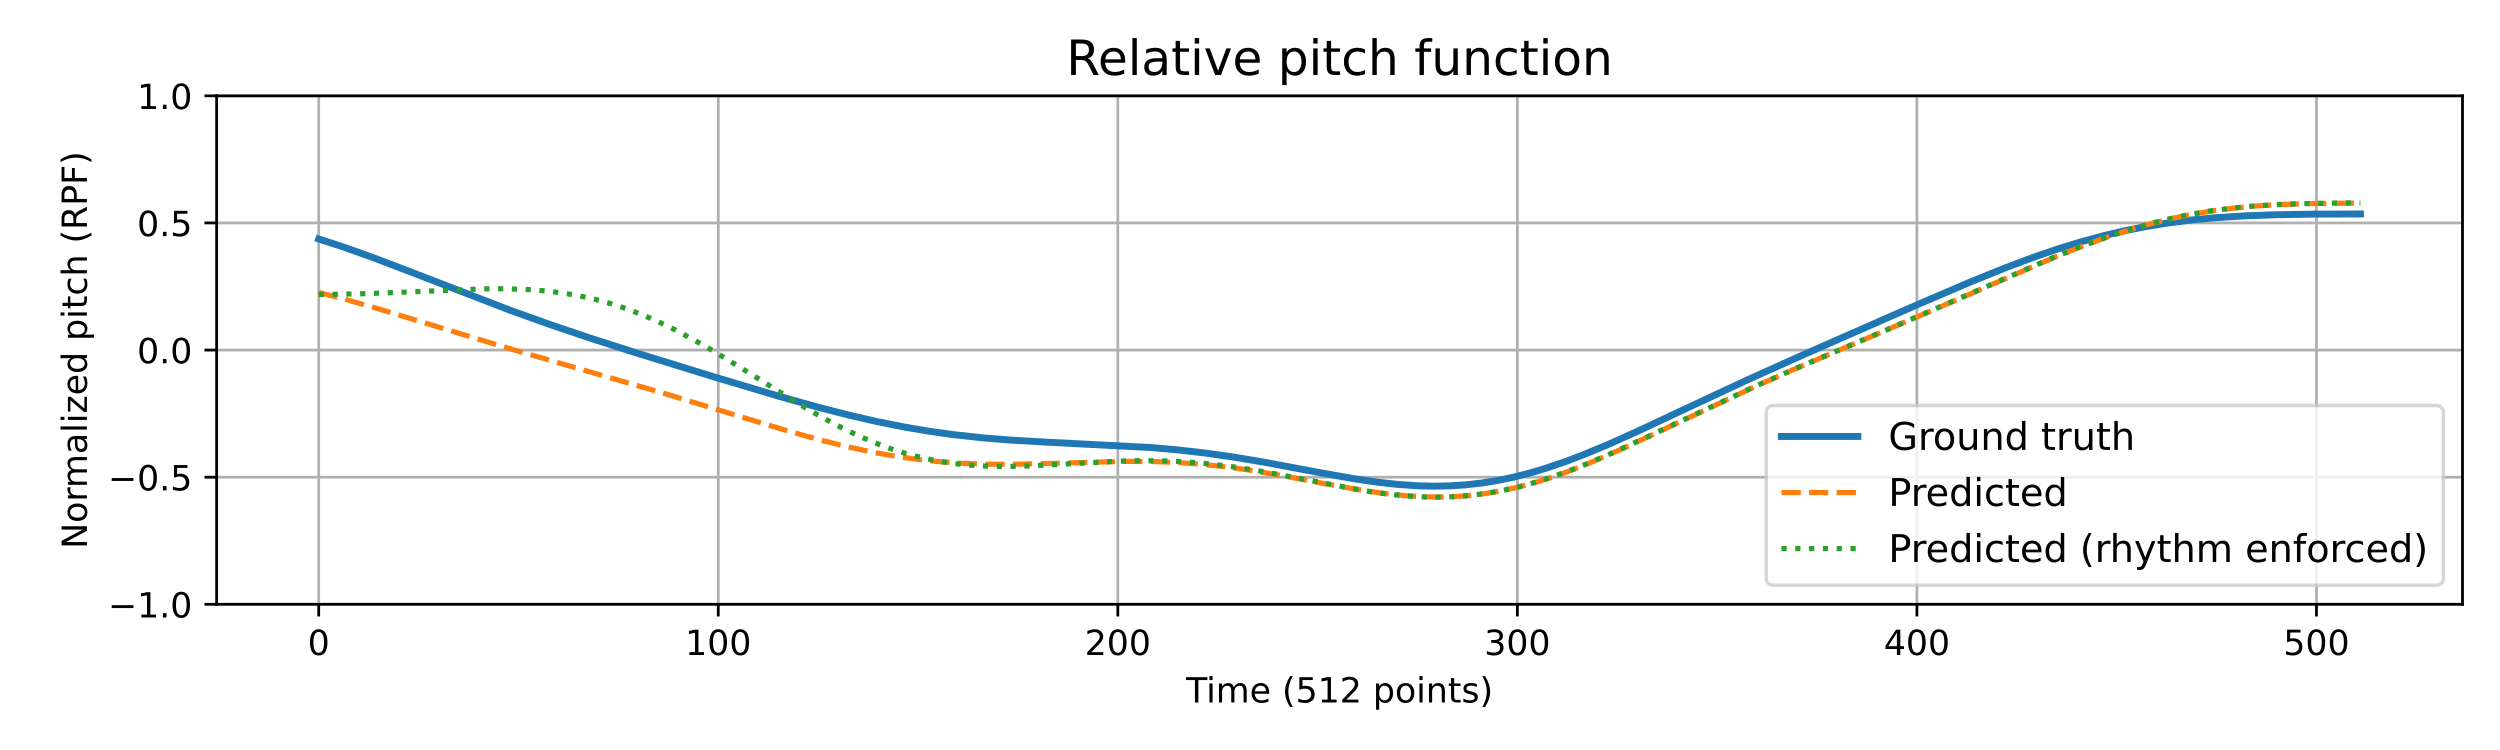
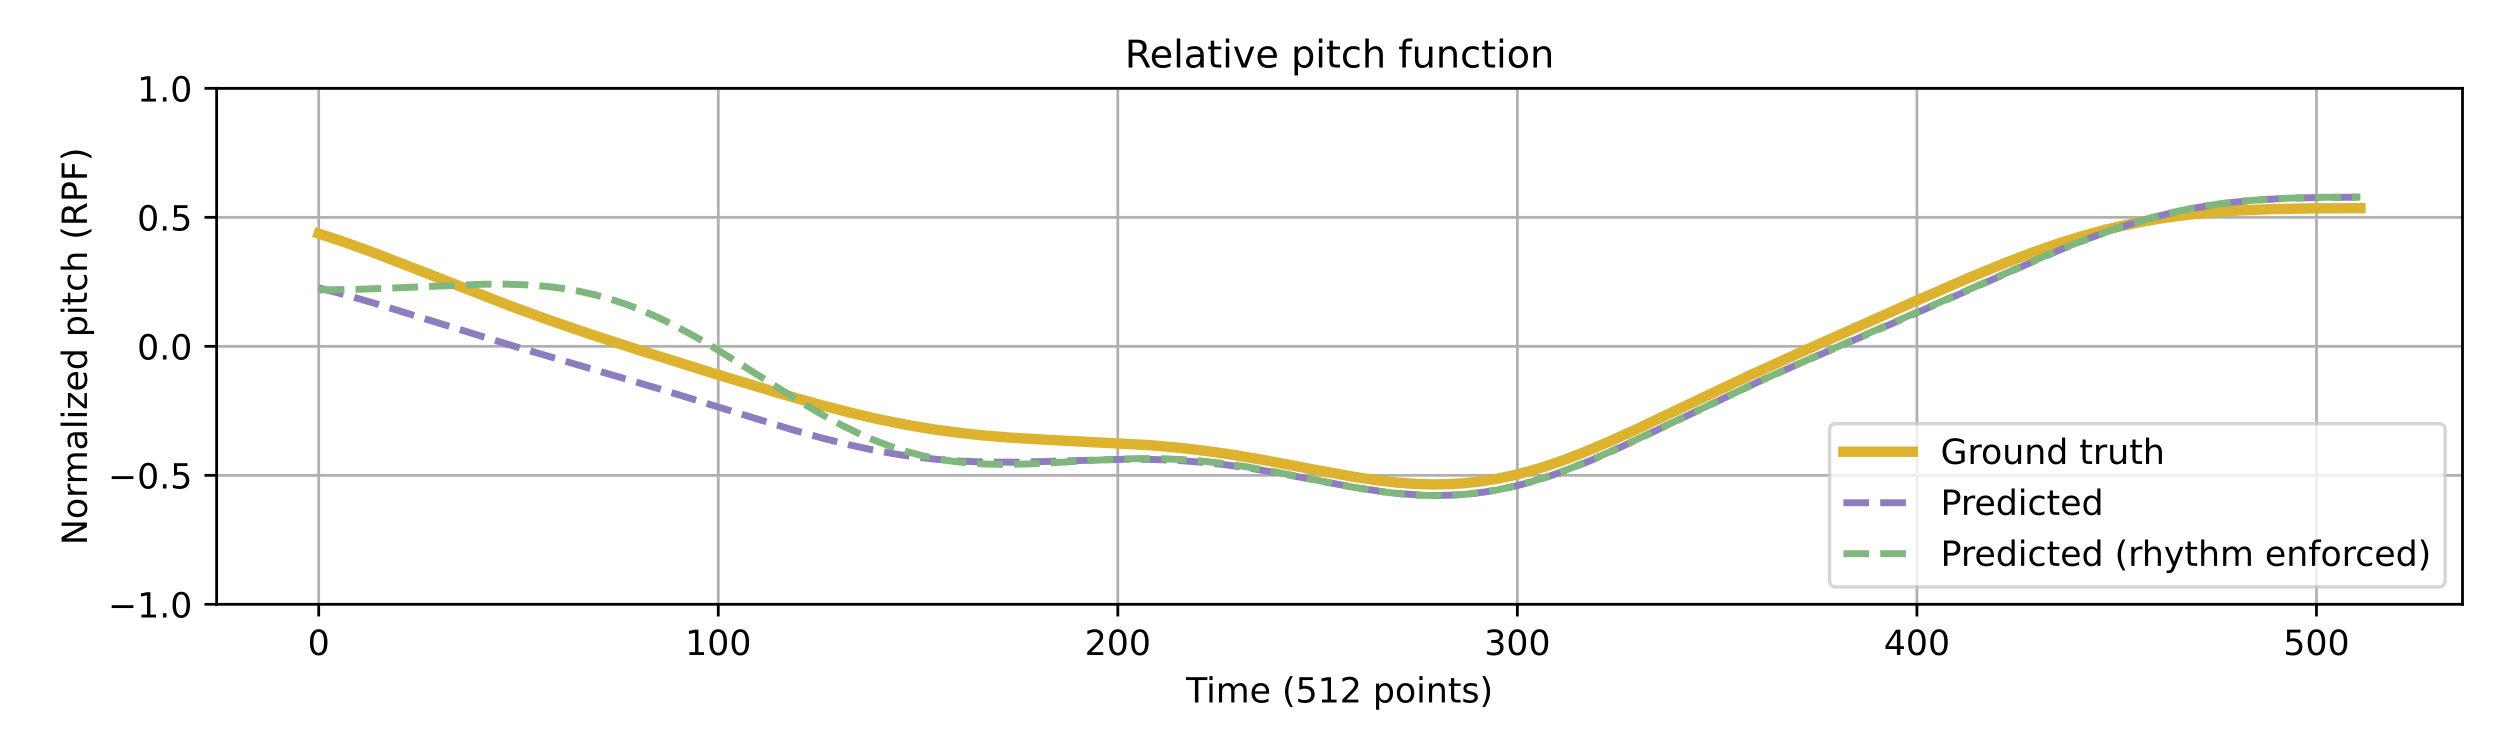
<svg xmlns="http://www.w3.org/2000/svg" xmlns:xlink="http://www.w3.org/1999/xlink" width="720pt" height="216pt" viewBox="0 0 720 216" version="1.1">
  <defs>
    <style type="text/css">*{stroke-linejoin: round; stroke-linecap: butt}</style>
  </defs>
  <g id="figure_1">
    <g id="patch_1">
      <path d="M 0 216  L 720 216  L 720 0  L 0 0  z " style="fill: #ffffff" />
    </g>
    <g id="axes_1">
      <g id="patch_2">
-         <path d="M 62.39 174.04  L 709.2 174.04  L 709.2 27.6  L 62.39 27.6  z " style="fill: #ffffff" />
+         <path d="M 62.39 174.04  L 709.2 174.04  L 709.2 25.44  L 62.39 25.44  z " style="fill: #ffffff" />
      </g>
      <g id="matplotlib.axis_1">
        <g id="xtick_1">
          <g id="line2d_1">
-             <path d="M 91.79 174.04  L 91.79 27.6  " clip-path="url(#p4e7b250693)" style="fill: none; stroke: #b0b0b0; stroke-width: 0.8; stroke-linecap: square" />
+             <path d="M 91.79 174.04  L 91.79 25.44  " clip-path="url(#p03dfb7daa0)" style="fill: none; stroke: #b0b0b0; stroke-width: 0.8; stroke-linecap: square" />
          </g>
          <g id="line2d_2">
            <defs>
-               <path id="mfc44c50e2a" d="M 0 0  L 0 3.5  " style="stroke: #000000; stroke-width: 0.8" />
-             </defs>
-             <g>
-               <use xlink:href="#mfc44c50e2a" x="91.79" y="174.04" style="stroke: #000000; stroke-width: 0.8" />
+               <path id="ma2139fe3c2" d="M 0 0  L 0 3.5  " style="stroke: #000000; stroke-width: 0.8" />
+             </defs>
+             <g>
+               <use xlink:href="#ma2139fe3c2" x="91.79" y="174.04" style="stroke: #000000; stroke-width: 0.8" />
            </g>
          </g>
          <g id="text_1">
            <g transform="translate(88.60921 188.6384) scale(0.1 -0.1)">
              <defs>
                <path id="DejaVuSans-30" d="M 2034 4250  Q 1547 4250 1301 3770  Q 1056 3291 1056 2328  Q 1056 1369 1301 889  Q 1547 409 2034 409  Q 2525 409 2770 889  Q 3016 1369 3016 2328  Q 3016 3291 2770 3770  Q 2525 4250 2034 4250  z M 2034 4750  Q 2819 4750 3233 4129  Q 3647 3509 3647 2328  Q 3647 1150 3233 529  Q 2819 -91 2034 -91  Q 1250 -91 836 529  Q 422 1150 422 2328  Q 422 3509 836 4129  Q 1250 4750 2034 4750  z " transform="scale(0.015625)" />
              </defs>
              <use xlink:href="#DejaVuSans-30" />
            </g>
          </g>
        </g>
        <g id="xtick_2">
          <g id="line2d_3">
-             <path d="M 206.861 174.04  L 206.861 27.6  " clip-path="url(#p4e7b250693)" style="fill: none; stroke: #b0b0b0; stroke-width: 0.8; stroke-linecap: square" />
+             <path d="M 206.861 174.04  L 206.861 25.44  " clip-path="url(#p03dfb7daa0)" style="fill: none; stroke: #b0b0b0; stroke-width: 0.8; stroke-linecap: square" />
          </g>
          <g id="line2d_4">
            <g>
-               <use xlink:href="#mfc44c50e2a" x="206.861" y="174.04" style="stroke: #000000; stroke-width: 0.8" />
+               <use xlink:href="#ma2139fe3c2" x="206.861" y="174.04" style="stroke: #000000; stroke-width: 0.8" />
            </g>
          </g>
          <g id="text_2">
            <g transform="translate(197.317 188.6384) scale(0.1 -0.1)">
              <defs>
                <path id="DejaVuSans-31" d="M 794 531  L 1825 531  L 1825 4091  L 703 3866  L 703 4441  L 1819 4666  L 2450 4666  L 2450 531  L 3481 531  L 3481 0  L 794 0  L 794 531  z " transform="scale(0.015625)" />
              </defs>
              <use xlink:href="#DejaVuSans-31" />
              <use xlink:href="#DejaVuSans-30" transform="translate(63.62305 0)" />
              <use xlink:href="#DejaVuSans-30" transform="translate(127.2461 0)" />
            </g>
          </g>
        </g>
        <g id="xtick_3">
          <g id="line2d_5">
-             <path d="M 321.931 174.04  L 321.931 27.6  " clip-path="url(#p4e7b250693)" style="fill: none; stroke: #b0b0b0; stroke-width: 0.8; stroke-linecap: square" />
+             <path d="M 321.931 174.04  L 321.931 25.44  " clip-path="url(#p03dfb7daa0)" style="fill: none; stroke: #b0b0b0; stroke-width: 0.8; stroke-linecap: square" />
          </g>
          <g id="line2d_6">
            <g>
-               <use xlink:href="#mfc44c50e2a" x="321.931" y="174.04" style="stroke: #000000; stroke-width: 0.8" />
+               <use xlink:href="#ma2139fe3c2" x="321.931" y="174.04" style="stroke: #000000; stroke-width: 0.8" />
            </g>
          </g>
          <g id="text_3">
            <g transform="translate(312.3872 188.6384) scale(0.1 -0.1)">
              <defs>
                <path id="DejaVuSans-32" d="M 1228 531  L 3431 531  L 3431 0  L 469 0  L 469 531  Q 828 903 1448 1529  Q 2069 2156 2228 2338  Q 2531 2678 2651 2914  Q 2772 3150 2772 3378  Q 2772 3750 2511 3984  Q 2250 4219 1831 4219  Q 1534 4219 1204 4116  Q 875 4013 500 3803  L 500 4441  Q 881 4594 1212 4672  Q 1544 4750 1819 4750  Q 2544 4750 2975 4387  Q 3406 4025 3406 3419  Q 3406 3131 3298 2873  Q 3191 2616 2906 2266  Q 2828 2175 2409 1742  Q 1991 1309 1228 531  z " transform="scale(0.015625)" />
              </defs>
              <use xlink:href="#DejaVuSans-32" />
              <use xlink:href="#DejaVuSans-30" transform="translate(63.62305 0)" />
              <use xlink:href="#DejaVuSans-30" transform="translate(127.2461 0)" />
            </g>
          </g>
        </g>
        <g id="xtick_4">
          <g id="line2d_7">
-             <path d="M 437.001 174.04  L 437.001 27.6  " clip-path="url(#p4e7b250693)" style="fill: none; stroke: #b0b0b0; stroke-width: 0.8; stroke-linecap: square" />
+             <path d="M 437.001 174.04  L 437.001 25.44  " clip-path="url(#p03dfb7daa0)" style="fill: none; stroke: #b0b0b0; stroke-width: 0.8; stroke-linecap: square" />
          </g>
          <g id="line2d_8">
            <g>
-               <use xlink:href="#mfc44c50e2a" x="437.001" y="174.04" style="stroke: #000000; stroke-width: 0.8" />
+               <use xlink:href="#ma2139fe3c2" x="437.001" y="174.04" style="stroke: #000000; stroke-width: 0.8" />
            </g>
          </g>
          <g id="text_4">
            <g transform="translate(427.4575 188.6384) scale(0.1 -0.1)">
              <defs>
                <path id="DejaVuSans-33" d="M 2597 2516  Q 3050 2419 3304 2112  Q 3559 1806 3559 1356  Q 3559 666 3084 287  Q 2609 -91 1734 -91  Q 1441 -91 1130 -33  Q 819 25 488 141  L 488 750  Q 750 597 1062 519  Q 1375 441 1716 441  Q 2309 441 2620 675  Q 2931 909 2931 1356  Q 2931 1769 2642 2001  Q 2353 2234 1838 2234  L 1294 2234  L 1294 2753  L 1863 2753  Q 2328 2753 2575 2939  Q 2822 3125 2822 3475  Q 2822 3834 2567 4026  Q 2313 4219 1838 4219  Q 1578 4219 1281 4162  Q 984 4106 628 3988  L 628 4550  Q 988 4650 1302 4700  Q 1616 4750 1894 4750  Q 2613 4750 3031 4423  Q 3450 4097 3450 3541  Q 3450 3153 3228 2886  Q 3006 2619 2597 2516  z " transform="scale(0.015625)" />
              </defs>
              <use xlink:href="#DejaVuSans-33" />
              <use xlink:href="#DejaVuSans-30" transform="translate(63.62305 0)" />
              <use xlink:href="#DejaVuSans-30" transform="translate(127.2461 0)" />
            </g>
          </g>
        </g>
        <g id="xtick_5">
          <g id="line2d_9">
-             <path d="M 552.072 174.04  L 552.072 27.6  " clip-path="url(#p4e7b250693)" style="fill: none; stroke: #b0b0b0; stroke-width: 0.8; stroke-linecap: square" />
+             <path d="M 552.072 174.04  L 552.072 25.44  " clip-path="url(#p03dfb7daa0)" style="fill: none; stroke: #b0b0b0; stroke-width: 0.8; stroke-linecap: square" />
          </g>
          <g id="line2d_10">
            <g>
-               <use xlink:href="#mfc44c50e2a" x="552.072" y="174.04" style="stroke: #000000; stroke-width: 0.8" />
+               <use xlink:href="#ma2139fe3c2" x="552.072" y="174.04" style="stroke: #000000; stroke-width: 0.8" />
            </g>
          </g>
          <g id="text_5">
            <g transform="translate(542.5278 188.6384) scale(0.1 -0.1)">
              <defs>
                <path id="DejaVuSans-34" d="M 2419 4116  L 825 1625  L 2419 1625  L 2419 4116  z M 2253 4666  L 3047 4666  L 3047 1625  L 3713 1625  L 3713 1100  L 3047 1100  L 3047 0  L 2419 0  L 2419 1100  L 313 1100  L 313 1709  L 2253 4666  z " transform="scale(0.015625)" />
              </defs>
              <use xlink:href="#DejaVuSans-34" />
              <use xlink:href="#DejaVuSans-30" transform="translate(63.62305 0)" />
              <use xlink:href="#DejaVuSans-30" transform="translate(127.2461 0)" />
            </g>
          </g>
        </g>
        <g id="xtick_6">
          <g id="line2d_11">
-             <path d="M 667.142 174.04  L 667.142 27.6  " clip-path="url(#p4e7b250693)" style="fill: none; stroke: #b0b0b0; stroke-width: 0.8; stroke-linecap: square" />
+             <path d="M 667.142 174.04  L 667.142 25.44  " clip-path="url(#p03dfb7daa0)" style="fill: none; stroke: #b0b0b0; stroke-width: 0.8; stroke-linecap: square" />
          </g>
          <g id="line2d_12">
            <g>
-               <use xlink:href="#mfc44c50e2a" x="667.142" y="174.04" style="stroke: #000000; stroke-width: 0.8" />
+               <use xlink:href="#ma2139fe3c2" x="667.142" y="174.04" style="stroke: #000000; stroke-width: 0.8" />
            </g>
          </g>
          <g id="text_6">
            <g transform="translate(657.5981 188.6384) scale(0.1 -0.1)">
              <defs>
                <path id="DejaVuSans-35" d="M 691 4666  L 3169 4666  L 3169 4134  L 1269 4134  L 1269 2991  Q 1406 3038 1543 3061  Q 1681 3084 1819 3084  Q 2600 3084 3056 2656  Q 3513 2228 3513 1497  Q 3513 744 3044 326  Q 2575 -91 1722 -91  Q 1428 -91 1123 -41  Q 819 9 494 109  L 494 744  Q 775 591 1075 516  Q 1375 441 1709 441  Q 2250 441 2565 725  Q 2881 1009 2881 1497  Q 2881 1984 2565 2268  Q 2250 2553 1709 2553  Q 1456 2553 1204 2497  Q 953 2441 691 2322  L 691 4666  z " transform="scale(0.015625)" />
              </defs>
              <use xlink:href="#DejaVuSans-35" />
              <use xlink:href="#DejaVuSans-30" transform="translate(63.62305 0)" />
              <use xlink:href="#DejaVuSans-30" transform="translate(127.2461 0)" />
            </g>
          </g>
        </g>
        <g id="text_7">
          <g transform="translate(341.5817 202.3166) scale(0.1 -0.1)">
            <defs>
              <path id="DejaVuSans-54" d="M -19 4666  L 3928 4666  L 3928 4134  L 2272 4134  L 2272 0  L 1638 0  L 1638 4134  L -19 4134  L -19 4666  z " transform="scale(0.015625)" />
              <path id="DejaVuSans-69" d="M 603 3500  L 1178 3500  L 1178 0  L 603 0  L 603 3500  z M 603 4863  L 1178 4863  L 1178 4134  L 603 4134  L 603 4863  z " transform="scale(0.015625)" />
              <path id="DejaVuSans-6d" d="M 3328 2828  Q 3544 3216 3844 3400  Q 4144 3584 4550 3584  Q 5097 3584 5394 3201  Q 5691 2819 5691 2113  L 5691 0  L 5113 0  L 5113 2094  Q 5113 2597 4934 2840  Q 4756 3084 4391 3084  Q 3944 3084 3684 2787  Q 3425 2491 3425 1978  L 3425 0  L 2847 0  L 2847 2094  Q 2847 2600 2669 2842  Q 2491 3084 2119 3084  Q 1678 3084 1418 2786  Q 1159 2488 1159 1978  L 1159 0  L 581 0  L 581 3500  L 1159 3500  L 1159 2956  Q 1356 3278 1631 3431  Q 1906 3584 2284 3584  Q 2666 3584 2933 3390  Q 3200 3197 3328 2828  z " transform="scale(0.015625)" />
              <path id="DejaVuSans-65" d="M 3597 1894  L 3597 1613  L 953 1613  Q 991 1019 1311 708  Q 1631 397 2203 397  Q 2534 397 2845 478  Q 3156 559 3463 722  L 3463 178  Q 3153 47 2828 -22  Q 2503 -91 2169 -91  Q 1331 -91 842 396  Q 353 884 353 1716  Q 353 2575 817 3079  Q 1281 3584 2069 3584  Q 2775 3584 3186 3129  Q 3597 2675 3597 1894  z M 3022 2063  Q 3016 2534 2758 2815  Q 2500 3097 2075 3097  Q 1594 3097 1305 2825  Q 1016 2553 972 2059  L 3022 2063  z " transform="scale(0.015625)" />
              <path id="DejaVuSans-20" transform="scale(0.015625)" />
              <path id="DejaVuSans-28" d="M 1984 4856  Q 1566 4138 1362 3434  Q 1159 2731 1159 2009  Q 1159 1288 1364 580  Q 1569 -128 1984 -844  L 1484 -844  Q 1016 -109 783 600  Q 550 1309 550 2009  Q 550 2706 781 3412  Q 1013 4119 1484 4856  L 1984 4856  z " transform="scale(0.015625)" />
              <path id="DejaVuSans-70" d="M 1159 525  L 1159 -1331  L 581 -1331  L 581 3500  L 1159 3500  L 1159 2969  Q 1341 3281 1617 3432  Q 1894 3584 2278 3584  Q 2916 3584 3314 3078  Q 3713 2572 3713 1747  Q 3713 922 3314 415  Q 2916 -91 2278 -91  Q 1894 -91 1617 61  Q 1341 213 1159 525  z M 3116 1747  Q 3116 2381 2855 2742  Q 2594 3103 2138 3103  Q 1681 3103 1420 2742  Q 1159 2381 1159 1747  Q 1159 1113 1420 752  Q 1681 391 2138 391  Q 2594 391 2855 752  Q 3116 1113 3116 1747  z " transform="scale(0.015625)" />
              <path id="DejaVuSans-6f" d="M 1959 3097  Q 1497 3097 1228 2736  Q 959 2375 959 1747  Q 959 1119 1226 758  Q 1494 397 1959 397  Q 2419 397 2687 759  Q 2956 1122 2956 1747  Q 2956 2369 2687 2733  Q 2419 3097 1959 3097  z M 1959 3584  Q 2709 3584 3137 3096  Q 3566 2609 3566 1747  Q 3566 888 3137 398  Q 2709 -91 1959 -91  Q 1206 -91 779 398  Q 353 888 353 1747  Q 353 2609 779 3096  Q 1206 3584 1959 3584  z " transform="scale(0.015625)" />
              <path id="DejaVuSans-6e" d="M 3513 2113  L 3513 0  L 2938 0  L 2938 2094  Q 2938 2591 2744 2837  Q 2550 3084 2163 3084  Q 1697 3084 1428 2787  Q 1159 2491 1159 1978  L 1159 0  L 581 0  L 581 3500  L 1159 3500  L 1159 2956  Q 1366 3272 1645 3428  Q 1925 3584 2291 3584  Q 2894 3584 3203 3211  Q 3513 2838 3513 2113  z " transform="scale(0.015625)" />
              <path id="DejaVuSans-74" d="M 1172 4494  L 1172 3500  L 2356 3500  L 2356 3053  L 1172 3053  L 1172 1153  Q 1172 725 1289 603  Q 1406 481 1766 481  L 2356 481  L 2356 0  L 1766 0  Q 1100 0 847 248  Q 594 497 594 1153  L 594 3053  L 172 3053  L 172 3500  L 594 3500  L 594 4494  L 1172 4494  z " transform="scale(0.015625)" />
              <path id="DejaVuSans-73" d="M 2834 3397  L 2834 2853  Q 2591 2978 2328 3040  Q 2066 3103 1784 3103  Q 1356 3103 1142 2972  Q 928 2841 928 2578  Q 928 2378 1081 2264  Q 1234 2150 1697 2047  L 1894 2003  Q 2506 1872 2764 1633  Q 3022 1394 3022 966  Q 3022 478 2636 193  Q 2250 -91 1575 -91  Q 1294 -91 989 -36  Q 684 19 347 128  L 347 722  Q 666 556 975 473  Q 1284 391 1588 391  Q 1994 391 2212 530  Q 2431 669 2431 922  Q 2431 1156 2273 1281  Q 2116 1406 1581 1522  L 1381 1569  Q 847 1681 609 1914  Q 372 2147 372 2553  Q 372 3047 722 3315  Q 1072 3584 1716 3584  Q 2034 3584 2315 3537  Q 2597 3491 2834 3397  z " transform="scale(0.015625)" />
              <path id="DejaVuSans-29" d="M 513 4856  L 1013 4856  Q 1481 4119 1714 3412  Q 1947 2706 1947 2009  Q 1947 1309 1714 600  Q 1481 -109 1013 -844  L 513 -844  Q 928 -128 1133 580  Q 1338 1288 1338 2009  Q 1338 2731 1133 3434  Q 928 4138 513 4856  z " transform="scale(0.015625)" />
            </defs>
            <use xlink:href="#DejaVuSans-54" />
            <use xlink:href="#DejaVuSans-69" transform="translate(57.95898 0)" />
            <use xlink:href="#DejaVuSans-6d" transform="translate(85.74219 0)" />
            <use xlink:href="#DejaVuSans-65" transform="translate(183.1543 0)" />
            <use xlink:href="#DejaVuSans-20" transform="translate(244.6777 0)" />
            <use xlink:href="#DejaVuSans-28" transform="translate(276.4648 0)" />
            <use xlink:href="#DejaVuSans-35" transform="translate(315.4785 0)" />
            <use xlink:href="#DejaVuSans-31" transform="translate(379.1016 0)" />
            <use xlink:href="#DejaVuSans-32" transform="translate(442.7246 0)" />
            <use xlink:href="#DejaVuSans-20" transform="translate(506.3477 0)" />
            <use xlink:href="#DejaVuSans-70" transform="translate(538.1348 0)" />
            <use xlink:href="#DejaVuSans-6f" transform="translate(601.6113 0)" />
            <use xlink:href="#DejaVuSans-69" transform="translate(662.793 0)" />
            <use xlink:href="#DejaVuSans-6e" transform="translate(690.5762 0)" />
            <use xlink:href="#DejaVuSans-74" transform="translate(753.9551 0)" />
            <use xlink:href="#DejaVuSans-73" transform="translate(793.1641 0)" />
            <use xlink:href="#DejaVuSans-29" transform="translate(845.2637 0)" />
          </g>
        </g>
      </g>
      <g id="matplotlib.axis_2">
        <g id="ytick_1">
          <g id="line2d_13">
-             <path d="M 62.39 174.04  L 709.2 174.04  " clip-path="url(#p4e7b250693)" style="fill: none; stroke: #b0b0b0; stroke-width: 0.8; stroke-linecap: square" />
+             <path d="M 62.39 174.04  L 709.2 174.04  " clip-path="url(#p03dfb7daa0)" style="fill: none; stroke: #b0b0b0; stroke-width: 0.8; stroke-linecap: square" />
          </g>
          <g id="line2d_14">
            <defs>
-               <path id="m7674dd823a" d="M 0 0  L -3.5 0  " style="stroke: #000000; stroke-width: 0.8" />
-             </defs>
-             <g>
-               <use xlink:href="#m7674dd823a" x="62.39" y="174.04" style="stroke: #000000; stroke-width: 0.8" />
+               <path id="m533c480823" d="M 0 0  L -3.5 0  " style="stroke: #000000; stroke-width: 0.8" />
+             </defs>
+             <g>
+               <use xlink:href="#m533c480823" x="62.39" y="174.04" style="stroke: #000000; stroke-width: 0.8" />
            </g>
          </g>
          <g id="text_8">
            <g transform="translate(31.10719 177.8392) scale(0.1 -0.1)">
              <defs>
                <path id="DejaVuSans-2212" d="M 678 2272  L 4684 2272  L 4684 1741  L 678 1741  L 678 2272  z " transform="scale(0.015625)" />
                <path id="DejaVuSans-2e" d="M 684 794  L 1344 794  L 1344 0  L 684 0  L 684 794  z " transform="scale(0.015625)" />
              </defs>
              <use xlink:href="#DejaVuSans-2212" />
              <use xlink:href="#DejaVuSans-31" transform="translate(83.78906 0)" />
              <use xlink:href="#DejaVuSans-2e" transform="translate(147.4121 0)" />
              <use xlink:href="#DejaVuSans-30" transform="translate(179.1992 0)" />
            </g>
          </g>
        </g>
        <g id="ytick_2">
          <g id="line2d_15">
-             <path d="M 62.39 137.43  L 709.2 137.43  " clip-path="url(#p4e7b250693)" style="fill: none; stroke: #b0b0b0; stroke-width: 0.8; stroke-linecap: square" />
+             <path d="M 62.39 136.89  L 709.2 136.89  " clip-path="url(#p03dfb7daa0)" style="fill: none; stroke: #b0b0b0; stroke-width: 0.8; stroke-linecap: square" />
          </g>
          <g id="line2d_16">
            <g>
-               <use xlink:href="#m7674dd823a" x="62.39" y="137.43" style="stroke: #000000; stroke-width: 0.8" />
+               <use xlink:href="#m533c480823" x="62.39" y="136.89" style="stroke: #000000; stroke-width: 0.8" />
            </g>
          </g>
          <g id="text_9">
-             <g transform="translate(31.10719 141.2292) scale(0.1 -0.1)">
+             <g transform="translate(31.10719 140.6892) scale(0.1 -0.1)">
              <use xlink:href="#DejaVuSans-2212" />
              <use xlink:href="#DejaVuSans-30" transform="translate(83.78906 0)" />
              <use xlink:href="#DejaVuSans-2e" transform="translate(147.4121 0)" />
              <use xlink:href="#DejaVuSans-35" transform="translate(179.1992 0)" />
            </g>
          </g>
        </g>
        <g id="ytick_3">
          <g id="line2d_17">
-             <path d="M 62.39 100.82  L 709.2 100.82  " clip-path="url(#p4e7b250693)" style="fill: none; stroke: #b0b0b0; stroke-width: 0.8; stroke-linecap: square" />
+             <path d="M 62.39 99.74  L 709.2 99.74  " clip-path="url(#p03dfb7daa0)" style="fill: none; stroke: #b0b0b0; stroke-width: 0.8; stroke-linecap: square" />
          </g>
          <g id="line2d_18">
            <g>
-               <use xlink:href="#m7674dd823a" x="62.39" y="100.82" style="stroke: #000000; stroke-width: 0.8" />
+               <use xlink:href="#m533c480823" x="62.39" y="99.74" style="stroke: #000000; stroke-width: 0.8" />
            </g>
          </g>
          <g id="text_10">
-             <g transform="translate(39.48687 104.6192) scale(0.1 -0.1)">
+             <g transform="translate(39.48687 103.5392) scale(0.1 -0.1)">
              <use xlink:href="#DejaVuSans-30" />
              <use xlink:href="#DejaVuSans-2e" transform="translate(63.62305 0)" />
              <use xlink:href="#DejaVuSans-30" transform="translate(95.41016 0)" />
            </g>
          </g>
        </g>
        <g id="ytick_4">
          <g id="line2d_19">
-             <path d="M 62.39 64.21  L 709.2 64.21  " clip-path="url(#p4e7b250693)" style="fill: none; stroke: #b0b0b0; stroke-width: 0.8; stroke-linecap: square" />
+             <path d="M 62.39 62.59  L 709.2 62.59  " clip-path="url(#p03dfb7daa0)" style="fill: none; stroke: #b0b0b0; stroke-width: 0.8; stroke-linecap: square" />
          </g>
          <g id="line2d_20">
            <g>
-               <use xlink:href="#m7674dd823a" x="62.39" y="64.21" style="stroke: #000000; stroke-width: 0.8" />
+               <use xlink:href="#m533c480823" x="62.39" y="62.59" style="stroke: #000000; stroke-width: 0.8" />
            </g>
          </g>
          <g id="text_11">
-             <g transform="translate(39.48687 68.00922) scale(0.1 -0.1)">
+             <g transform="translate(39.48687 66.38922) scale(0.1 -0.1)">
              <use xlink:href="#DejaVuSans-30" />
              <use xlink:href="#DejaVuSans-2e" transform="translate(63.62305 0)" />
              <use xlink:href="#DejaVuSans-35" transform="translate(95.41016 0)" />
            </g>
          </g>
        </g>
        <g id="ytick_5">
          <g id="line2d_21">
-             <path d="M 62.39 27.6  L 709.2 27.6  " clip-path="url(#p4e7b250693)" style="fill: none; stroke: #b0b0b0; stroke-width: 0.8; stroke-linecap: square" />
+             <path d="M 62.39 25.44  L 709.2 25.44  " clip-path="url(#p03dfb7daa0)" style="fill: none; stroke: #b0b0b0; stroke-width: 0.8; stroke-linecap: square" />
          </g>
          <g id="line2d_22">
            <g>
-               <use xlink:href="#m7674dd823a" x="62.39" y="27.6" style="stroke: #000000; stroke-width: 0.8" />
+               <use xlink:href="#m533c480823" x="62.39" y="25.44" style="stroke: #000000; stroke-width: 0.8" />
            </g>
          </g>
          <g id="text_12">
-             <g transform="translate(39.48687 31.39922) scale(0.1 -0.1)">
+             <g transform="translate(39.48687 29.23922) scale(0.1 -0.1)">
              <use xlink:href="#DejaVuSans-31" />
              <use xlink:href="#DejaVuSans-2e" transform="translate(63.62305 0)" />
              <use xlink:href="#DejaVuSans-30" transform="translate(95.41016 0)" />
            </g>
          </g>
        </g>
        <g id="text_13">
-           <g transform="translate(25.0275 158.0614) rotate(-90) scale(0.1 -0.1)">
+           <g transform="translate(25.0275 156.9814) rotate(-90) scale(0.1 -0.1)">
            <defs>
              <path id="DejaVuSans-4e" d="M 628 4666  L 1478 4666  L 3547 763  L 3547 4666  L 4159 4666  L 4159 0  L 3309 0  L 1241 3903  L 1241 0  L 628 0  L 628 4666  z " transform="scale(0.015625)" />
              <path id="DejaVuSans-72" d="M 2631 2963  Q 2534 3019 2420 3045  Q 2306 3072 2169 3072  Q 1681 3072 1420 2755  Q 1159 2438 1159 1844  L 1159 0  L 581 0  L 581 3500  L 1159 3500  L 1159 2956  Q 1341 3275 1631 3429  Q 1922 3584 2338 3584  Q 2397 3584 2469 3576  Q 2541 3569 2628 3553  L 2631 2963  z " transform="scale(0.015625)" />
              <path id="DejaVuSans-61" d="M 2194 1759  Q 1497 1759 1228 1600  Q 959 1441 959 1056  Q 959 750 1161 570  Q 1363 391 1709 391  Q 2188 391 2477 730  Q 2766 1069 2766 1631  L 2766 1759  L 2194 1759  z M 3341 1997  L 3341 0  L 2766 0  L 2766 531  Q 2569 213 2275 61  Q 1981 -91 1556 -91  Q 1019 -91 701 211  Q 384 513 384 1019  Q 384 1609 779 1909  Q 1175 2209 1959 2209  L 2766 2209  L 2766 2266  Q 2766 2663 2505 2880  Q 2244 3097 1772 3097  Q 1472 3097 1187 3025  Q 903 2953 641 2809  L 641 3341  Q 956 3463 1253 3523  Q 1550 3584 1831 3584  Q 2591 3584 2966 3190  Q 3341 2797 3341 1997  z " transform="scale(0.015625)" />
              <path id="DejaVuSans-6c" d="M 603 4863  L 1178 4863  L 1178 0  L 603 0  L 603 4863  z " transform="scale(0.015625)" />
              <path id="DejaVuSans-7a" d="M 353 3500  L 3084 3500  L 3084 2975  L 922 459  L 3084 459  L 3084 0  L 275 0  L 275 525  L 2438 3041  L 353 3041  L 353 3500  z " transform="scale(0.015625)" />
              <path id="DejaVuSans-64" d="M 2906 2969  L 2906 4863  L 3481 4863  L 3481 0  L 2906 0  L 2906 525  Q 2725 213 2448 61  Q 2172 -91 1784 -91  Q 1150 -91 751 415  Q 353 922 353 1747  Q 353 2572 751 3078  Q 1150 3584 1784 3584  Q 2172 3584 2448 3432  Q 2725 3281 2906 2969  z M 947 1747  Q 947 1113 1208 752  Q 1469 391 1925 391  Q 2381 391 2643 752  Q 2906 1113 2906 1747  Q 2906 2381 2643 2742  Q 2381 3103 1925 3103  Q 1469 3103 1208 2742  Q 947 2381 947 1747  z " transform="scale(0.015625)" />
              <path id="DejaVuSans-63" d="M 3122 3366  L 3122 2828  Q 2878 2963 2633 3030  Q 2388 3097 2138 3097  Q 1578 3097 1268 2742  Q 959 2388 959 1747  Q 959 1106 1268 751  Q 1578 397 2138 397  Q 2388 397 2633 464  Q 2878 531 3122 666  L 3122 134  Q 2881 22 2623 -34  Q 2366 -91 2075 -91  Q 1284 -91 818 406  Q 353 903 353 1747  Q 353 2603 823 3093  Q 1294 3584 2113 3584  Q 2378 3584 2631 3529  Q 2884 3475 3122 3366  z " transform="scale(0.015625)" />
              <path id="DejaVuSans-68" d="M 3513 2113  L 3513 0  L 2938 0  L 2938 2094  Q 2938 2591 2744 2837  Q 2550 3084 2163 3084  Q 1697 3084 1428 2787  Q 1159 2491 1159 1978  L 1159 0  L 581 0  L 581 4863  L 1159 4863  L 1159 2956  Q 1366 3272 1645 3428  Q 1925 3584 2291 3584  Q 2894 3584 3203 3211  Q 3513 2838 3513 2113  z " transform="scale(0.015625)" />
              <path id="DejaVuSans-52" d="M 2841 2188  Q 3044 2119 3236 1894  Q 3428 1669 3622 1275  L 4263 0  L 3584 0  L 2988 1197  Q 2756 1666 2539 1819  Q 2322 1972 1947 1972  L 1259 1972  L 1259 0  L 628 0  L 628 4666  L 2053 4666  Q 2853 4666 3247 4331  Q 3641 3997 3641 3322  Q 3641 2881 3436 2590  Q 3231 2300 2841 2188  z M 1259 4147  L 1259 2491  L 2053 2491  Q 2509 2491 2742 2702  Q 2975 2913 2975 3322  Q 2975 3731 2742 3939  Q 2509 4147 2053 4147  L 1259 4147  z " transform="scale(0.015625)" />
              <path id="DejaVuSans-50" d="M 1259 4147  L 1259 2394  L 2053 2394  Q 2494 2394 2734 2622  Q 2975 2850 2975 3272  Q 2975 3691 2734 3919  Q 2494 4147 2053 4147  L 1259 4147  z M 628 4666  L 2053 4666  Q 2838 4666 3239 4311  Q 3641 3956 3641 3272  Q 3641 2581 3239 2228  Q 2838 1875 2053 1875  L 1259 1875  L 1259 0  L 628 0  L 628 4666  z " transform="scale(0.015625)" />
              <path id="DejaVuSans-46" d="M 628 4666  L 3309 4666  L 3309 4134  L 1259 4134  L 1259 2759  L 3109 2759  L 3109 2228  L 1259 2228  L 1259 0  L 628 0  L 628 4666  z " transform="scale(0.015625)" />
            </defs>
            <use xlink:href="#DejaVuSans-4e" />
            <use xlink:href="#DejaVuSans-6f" transform="translate(74.80469 0)" />
            <use xlink:href="#DejaVuSans-72" transform="translate(135.9863 0)" />
            <use xlink:href="#DejaVuSans-6d" transform="translate(175.3496 0)" />
            <use xlink:href="#DejaVuSans-61" transform="translate(272.7617 0)" />
            <use xlink:href="#DejaVuSans-6c" transform="translate(334.041 0)" />
            <use xlink:href="#DejaVuSans-69" transform="translate(361.8242 0)" />
            <use xlink:href="#DejaVuSans-7a" transform="translate(389.6074 0)" />
            <use xlink:href="#DejaVuSans-65" transform="translate(442.0977 0)" />
            <use xlink:href="#DejaVuSans-64" transform="translate(503.6211 0)" />
            <use xlink:href="#DejaVuSans-20" transform="translate(567.0977 0)" />
            <use xlink:href="#DejaVuSans-70" transform="translate(598.8848 0)" />
            <use xlink:href="#DejaVuSans-69" transform="translate(662.3613 0)" />
            <use xlink:href="#DejaVuSans-74" transform="translate(690.1445 0)" />
            <use xlink:href="#DejaVuSans-63" transform="translate(729.3535 0)" />
            <use xlink:href="#DejaVuSans-68" transform="translate(784.334 0)" />
            <use xlink:href="#DejaVuSans-20" transform="translate(847.7129 0)" />
            <use xlink:href="#DejaVuSans-28" transform="translate(879.5 0)" />
            <use xlink:href="#DejaVuSans-52" transform="translate(918.5137 0)" />
            <use xlink:href="#DejaVuSans-50" transform="translate(987.9961 0)" />
            <use xlink:href="#DejaVuSans-46" transform="translate(1048.299 0)" />
            <use xlink:href="#DejaVuSans-29" transform="translate(1105.818 0)" />
          </g>
        </g>
      </g>
      <g id="line2d_23">
-         <path d="M 91.79 68.833  L 98.695 71.073  L 106.75 73.931  L 117.106 77.864  L 147.024 89.399  L 158.531 93.516  L 170.038 97.401  L 183.847 101.827  L 205.71 108.572  L 224.121 114.067  L 235.628 117.288  L 244.834 119.644  L 252.889 121.485  L 260.944 123.082  L 267.848 124.239  L 274.752 125.197  L 282.807 126.076  L 290.862 126.731  L 301.218 127.331  L 331.137 128.873  L 339.192 129.576  L 347.246 130.495  L 355.301 131.639  L 364.507 133.189  L 379.466 136.004  L 389.822 137.85  L 396.727 138.866  L 402.48 139.506  L 408.234 139.904  L 412.837 140.02  L 417.439 139.937  L 422.042 139.642  L 426.645 139.127  L 431.248 138.39  L 435.851 137.434  L 440.453 136.267  L 445.056 134.903  L 450.81 132.947  L 456.563 130.751  L 463.467 127.864  L 471.522 124.252  L 485.331 117.773  L 503.742 109.181  L 519.852 101.942  L 552.072 87.802  L 567.031 81.388  L 577.387 77.191  L 585.442 74.166  L 592.346 71.795  L 599.25 69.665  L 606.155 67.8  L 611.908 66.458  L 617.662 65.312  L 624.566 64.187  L 631.47 63.318  L 638.374 62.677  L 646.429 62.172  L 655.635 61.841  L 667.142 61.666  L 679.8 61.62  L 679.8 61.62  " clip-path="url(#p4e7b250693)" style="fill: none; stroke: #1f77b4; stroke-width: 2; stroke-linecap: square" />
+         <path d="M 91.79 67.281  L 98.695 69.554  L 106.75 72.455  L 117.106 76.445  L 147.024 88.151  L 158.531 92.329  L 170.038 96.27  L 183.847 100.762  L 205.71 107.606  L 224.121 113.182  L 235.628 116.451  L 244.834 118.841  L 252.889 120.71  L 260.944 122.33  L 267.848 123.504  L 274.752 124.476  L 282.807 125.369  L 290.862 126.033  L 301.218 126.642  L 331.137 128.206  L 339.192 128.92  L 347.246 129.853  L 355.301 131.014  L 364.507 132.587  L 379.466 135.443  L 389.822 137.316  L 396.727 138.347  L 402.48 138.996  L 408.234 139.4  L 412.837 139.518  L 417.439 139.434  L 422.042 139.135  L 426.645 138.612  L 431.248 137.864  L 435.851 136.894  L 440.453 135.71  L 445.056 134.325  L 450.81 132.341  L 456.563 130.112  L 463.467 127.183  L 471.522 123.518  L 485.331 116.943  L 503.742 108.224  L 519.852 100.878  L 552.072 86.53  L 567.031 80.022  L 577.387 75.762  L 585.442 72.693  L 592.346 70.287  L 599.25 68.125  L 606.155 66.233  L 611.908 64.872  L 617.662 63.708  L 623.415 62.738  L 630.319 61.814  L 637.224 61.128  L 645.278 60.581  L 654.484 60.216  L 665.991 60.018  L 679.8 59.962  L 679.8 59.962  " clip-path="url(#p03dfb7daa0)" style="fill: none; stroke: #ddb22f; stroke-width: 3; stroke-linecap: square" />
      </g>
      <g id="line2d_24">
-         <path d="M 91.79 84.221  L 99.845 86.322  L 109.051 88.955  L 124.01 93.507  L 145.873 100.148  L 164.285 105.482  L 190.751 113.145  L 209.162 118.751  L 227.573 124.313  L 236.779 126.859  L 244.834 128.843  L 251.738 130.308  L 258.642 131.522  L 264.396 132.327  L 270.149 132.94  L 277.054 133.43  L 283.958 133.675  L 292.013 133.703  L 301.218 133.5  L 324.232 132.87  L 332.287 132.934  L 339.192 133.206  L 346.096 133.707  L 353 134.444  L 359.904 135.401  L 367.959 136.747  L 381.768 139.345  L 392.124 141.181  L 399.028 142.166  L 404.782 142.758  L 409.384 143.045  L 413.987 143.142  L 418.59 143.032  L 423.193 142.701  L 427.796 142.142  L 432.398 141.355  L 437.001 140.344  L 441.604 139.118  L 446.207 137.692  L 451.96 135.658  L 457.714 133.386  L 464.618 130.413  L 473.824 126.173  L 506.043 111.053  L 518.701 105.499  L 539.414 96.718  L 557.825 88.812  L 592.346 73.817  L 600.401 70.64  L 607.305 68.145  L 614.209 65.91  L 619.963 64.274  L 625.717 62.859  L 631.47 61.672  L 637.224 60.711  L 642.977 59.963  L 649.881 59.318  L 656.785 58.905  L 664.84 58.642  L 676.347 58.509  L 679.8 58.498  L 679.8 58.498  " clip-path="url(#p4e7b250693)" style="fill: none; stroke-dasharray: 5.55,2.4; stroke-dashoffset: 0; stroke: #ff7f0e; stroke-width: 1.5" />
+         <path d="M 91.79 82.896  L 99.845 85.028  L 109.051 87.7  L 124.01 92.319  L 145.873 99.058  L 164.285 104.47  L 190.751 112.247  L 209.162 117.935  L 227.573 123.58  L 236.779 126.164  L 244.834 128.176  L 251.738 129.663  L 258.642 130.895  L 264.396 131.712  L 270.149 132.334  L 277.054 132.831  L 283.958 133.08  L 292.013 133.108  L 301.218 132.902  L 324.232 132.263  L 332.287 132.327  L 339.192 132.604  L 346.096 133.112  L 353 133.86  L 359.904 134.832  L 367.959 136.197  L 381.768 138.833  L 390.973 140.506  L 397.877 141.548  L 403.631 142.196  L 409.384 142.588  L 413.987 142.687  L 418.59 142.574  L 423.193 142.238  L 427.796 141.672  L 432.398 140.873  L 437.001 139.847  L 441.604 138.603  L 446.207 137.156  L 451.96 135.092  L 457.714 132.786  L 464.618 129.77  L 473.824 125.467  L 506.043 110.124  L 518.701 104.488  L 539.414 95.578  L 557.825 87.554  L 592.346 72.338  L 600.401 69.115  L 607.305 66.583  L 614.209 64.315  L 619.963 62.654  L 625.717 61.219  L 631.47 60.015  L 637.224 59.039  L 642.977 58.28  L 649.881 57.626  L 656.785 57.207  L 664.84 56.94  L 676.347 56.805  L 679.8 56.793  L 679.8 56.793  " clip-path="url(#p03dfb7daa0)" style="fill: none; stroke-dasharray: 7.4,3.2; stroke-dashoffset: 0; stroke: #8e7dbe; stroke-width: 2" />
      </g>
      <g id="line2d_25">
-         <path d="M 91.79 84.821  L 103.297 84.632  L 114.805 84.211  L 138.969 83.199  L 145.873 83.177  L 151.627 83.368  L 157.381 83.808  L 161.983 84.373  L 166.586 85.152  L 171.189 86.162  L 175.792 87.416  L 180.395 88.92  L 184.997 90.672  L 189.6 92.665  L 194.203 94.883  L 199.957 97.937  L 205.71 101.249  L 213.765 106.18  L 231.025 116.901  L 236.779 120.211  L 242.533 123.258  L 247.135 125.465  L 251.738 127.441  L 256.341 129.168  L 260.944 130.635  L 265.547 131.84  L 270.149 132.789  L 274.752 133.494  L 279.355 133.971  L 283.958 134.246  L 289.711 134.347  L 296.616 134.193  L 305.821 133.709  L 321.931 132.825  L 328.835 132.673  L 335.739 132.754  L 341.493 133.025  L 347.246 133.491  L 354.151 134.299  L 361.055 135.348  L 369.11 136.805  L 393.275 141.402  L 399.028 142.221  L 404.782 142.817  L 409.384 143.1  L 413.987 143.187  L 418.59 143.063  L 423.193 142.715  L 427.796 142.139  L 432.398 141.335  L 437.001 140.306  L 441.604 139.065  L 446.207 137.627  L 451.96 135.581  L 457.714 133.302  L 464.618 130.326  L 473.824 126.091  L 506.043 111.011  L 518.701 105.464  L 541.715 95.705  L 560.126 87.758  L 591.195 74.237  L 599.25 71.026  L 606.155 68.493  L 613.059 66.213  L 618.812 64.535  L 624.566 63.076  L 630.319 61.845  L 636.073 60.839  L 641.826 60.05  L 647.58 59.46  L 654.484 58.975  L 662.539 58.653  L 672.895 58.485  L 679.8 58.453  L 679.8 58.453  " clip-path="url(#p4e7b250693)" style="fill: none; stroke-dasharray: 1.5,2.475; stroke-dashoffset: 0; stroke: #2ca02c; stroke-width: 1.5" />
+         <path d="M 91.79 83.505  L 103.297 83.313  L 114.805 82.886  L 138.969 81.859  L 145.873 81.836  L 151.627 82.031  L 157.381 82.477  L 161.983 83.051  L 166.586 83.841  L 171.189 84.866  L 175.792 86.138  L 180.395 87.664  L 184.997 89.443  L 189.6 91.465  L 194.203 93.716  L 199.957 96.815  L 205.71 100.175  L 213.765 105.179  L 231.025 116.058  L 236.779 119.417  L 242.533 122.509  L 247.135 124.749  L 251.738 126.754  L 256.341 128.506  L 260.944 129.995  L 265.547 131.218  L 270.149 132.181  L 274.752 132.896  L 279.355 133.38  L 283.958 133.659  L 289.711 133.761  L 296.616 133.605  L 305.821 133.114  L 320.78 132.261  L 327.685 132.073  L 334.589 132.113  L 340.342 132.35  L 346.096 132.783  L 351.849 133.41  L 358.753 134.398  L 366.808 135.813  L 379.466 138.34  L 389.822 140.335  L 396.727 141.444  L 402.48 142.145  L 408.234 142.59  L 412.837 142.73  L 417.439 142.658  L 422.042 142.363  L 426.645 141.837  L 431.248 141.078  L 435.851 140.09  L 440.453 138.884  L 445.056 137.473  L 450.81 135.45  L 456.563 133.18  L 463.467 130.2  L 472.673 125.932  L 508.345 109.04  L 521.003 103.452  L 567.031 83.399  L 587.743 74.226  L 596.949 70.412  L 603.853 67.767  L 610.757 65.362  L 616.511 63.575  L 622.264 62.004  L 628.018 60.662  L 633.771 59.551  L 639.525 58.664  L 645.278 57.987  L 652.183 57.417  L 659.087 57.064  L 668.293 56.832  L 679.8 56.748  L 679.8 56.748  " clip-path="url(#p03dfb7daa0)" style="fill: none; stroke-dasharray: 7.4,3.2; stroke-dashoffset: 0; stroke: #7fb77e; stroke-width: 2" />
      </g>
      <g id="patch_3">
-         <path d="M 62.39 174.04  L 62.39 27.6  " style="fill: none; stroke: #000000; stroke-width: 0.8; stroke-linejoin: miter; stroke-linecap: square" />
+         <path d="M 62.39 174.04  L 62.39 25.44  " style="fill: none; stroke: #000000; stroke-width: 0.8; stroke-linejoin: miter; stroke-linecap: square" />
      </g>
      <g id="patch_4">
-         <path d="M 709.2 174.04  L 709.2 27.6  " style="fill: none; stroke: #000000; stroke-width: 0.8; stroke-linejoin: miter; stroke-linecap: square" />
+         <path d="M 709.2 174.04  L 709.2 25.44  " style="fill: none; stroke: #000000; stroke-width: 0.8; stroke-linejoin: miter; stroke-linecap: square" />
      </g>
      <g id="patch_5">
        <path d="M 62.39 174.04  L 709.2 174.04  " style="fill: none; stroke: #000000; stroke-width: 0.8; stroke-linejoin: miter; stroke-linecap: square" />
      </g>
      <g id="patch_6">
-         <path d="M 62.39 27.6  L 709.2 27.6  " style="fill: none; stroke: #000000; stroke-width: 0.8; stroke-linejoin: miter; stroke-linecap: square" />
+         <path d="M 62.39 25.44  L 709.2 25.44  " style="fill: none; stroke: #000000; stroke-width: 0.8; stroke-linejoin: miter; stroke-linecap: square" />
      </g>
      <g id="text_14">
-         <g transform="translate(307.1041 21.6) scale(0.14 -0.14)">
+         <g transform="translate(323.9664 19.44) scale(0.11 -0.11)">
          <defs>
            <path id="DejaVuSans-76" d="M 191 3500  L 800 3500  L 1894 563  L 2988 3500  L 3597 3500  L 2284 0  L 1503 0  L 191 3500  z " transform="scale(0.015625)" />
            <path id="DejaVuSans-66" d="M 2375 4863  L 2375 4384  L 1825 4384  Q 1516 4384 1395 4259  Q 1275 4134 1275 3809  L 1275 3500  L 2222 3500  L 2222 3053  L 1275 3053  L 1275 0  L 697 0  L 697 3053  L 147 3053  L 147 3500  L 697 3500  L 697 3744  Q 697 4328 969 4595  Q 1241 4863 1831 4863  L 2375 4863  z " transform="scale(0.015625)" />
            <path id="DejaVuSans-75" d="M 544 1381  L 544 3500  L 1119 3500  L 1119 1403  Q 1119 906 1312 657  Q 1506 409 1894 409  Q 2359 409 2629 706  Q 2900 1003 2900 1516  L 2900 3500  L 3475 3500  L 3475 0  L 2900 0  L 2900 538  Q 2691 219 2414 64  Q 2138 -91 1772 -91  Q 1169 -91 856 284  Q 544 659 544 1381  z M 1991 3584  L 1991 3584  z " transform="scale(0.015625)" />
          </defs>
          <use xlink:href="#DejaVuSans-52" />
          <use xlink:href="#DejaVuSans-65" transform="translate(64.98242 0)" />
          <use xlink:href="#DejaVuSans-6c" transform="translate(126.5059 0)" />
          <use xlink:href="#DejaVuSans-61" transform="translate(154.2891 0)" />
          <use xlink:href="#DejaVuSans-74" transform="translate(215.5684 0)" />
          <use xlink:href="#DejaVuSans-69" transform="translate(254.7773 0)" />
          <use xlink:href="#DejaVuSans-76" transform="translate(282.5605 0)" />
          <use xlink:href="#DejaVuSans-65" transform="translate(341.7402 0)" />
          <use xlink:href="#DejaVuSans-20" transform="translate(403.2637 0)" />
          <use xlink:href="#DejaVuSans-70" transform="translate(435.0508 0)" />
          <use xlink:href="#DejaVuSans-69" transform="translate(498.5273 0)" />
          <use xlink:href="#DejaVuSans-74" transform="translate(526.3105 0)" />
          <use xlink:href="#DejaVuSans-63" transform="translate(565.5195 0)" />
          <use xlink:href="#DejaVuSans-68" transform="translate(620.5 0)" />
          <use xlink:href="#DejaVuSans-20" transform="translate(683.8789 0)" />
          <use xlink:href="#DejaVuSans-66" transform="translate(715.666 0)" />
          <use xlink:href="#DejaVuSans-75" transform="translate(750.8711 0)" />
          <use xlink:href="#DejaVuSans-6e" transform="translate(814.25 0)" />
          <use xlink:href="#DejaVuSans-63" transform="translate(877.6289 0)" />
          <use xlink:href="#DejaVuSans-74" transform="translate(932.6094 0)" />
          <use xlink:href="#DejaVuSans-69" transform="translate(971.8184 0)" />
          <use xlink:href="#DejaVuSans-6f" transform="translate(999.6016 0)" />
          <use xlink:href="#DejaVuSans-6e" transform="translate(1060.783 0)" />
        </g>
      </g>
      <g id="legend_1">
        <g id="patch_7">
-           <path d="M 510.863 168.54  L 701.5 168.54  Q 703.7 168.54 703.7 166.34  L 703.7 119.002  Q 703.7 116.802 701.5 116.802  L 510.863 116.802  Q 508.663 116.802 508.663 119.002  L 508.663 166.34  Q 508.663 168.54 510.863 168.54  z " style="fill: #ffffff; opacity: 0.8; stroke: #cccccc; stroke-linejoin: miter" />
+           <path d="M 528.894 169.04  L 702.2 169.04  Q 704.2 169.04 704.2 167.04  L 704.2 124.006  Q 704.2 122.006 702.2 122.006  L 528.894 122.006  Q 526.894 122.006 526.894 124.006  L 526.894 167.04  Q 526.894 169.04 528.894 169.04  z " style="fill: #ffffff; opacity: 0.8; stroke: #cccccc; stroke-linejoin: miter" />
        </g>
        <g id="line2d_26">
-           <path d="M 513.063 125.71  L 524.063 125.71  L 535.063 125.71  " style="fill: none; stroke: #1f77b4; stroke-width: 2; stroke-linecap: square" />
+           <path d="M 530.894 130.104  L 540.894 130.104  L 550.894 130.104  " style="fill: none; stroke: #ddb22f; stroke-width: 3; stroke-linecap: square" />
        </g>
        <g id="text_15">
-           <g transform="translate(543.8631 129.5605) scale(0.11 -0.11)">
+           <g transform="translate(558.8937 133.6041) scale(0.1 -0.1)">
            <defs>
              <path id="DejaVuSans-47" d="M 3809 666  L 3809 1919  L 2778 1919  L 2778 2438  L 4434 2438  L 4434 434  Q 4069 175 3628 42  Q 3188 -91 2688 -91  Q 1594 -91 976 548  Q 359 1188 359 2328  Q 359 3472 976 4111  Q 1594 4750 2688 4750  Q 3144 4750 3555 4637  Q 3966 4525 4313 4306  L 4313 3634  Q 3963 3931 3569 4081  Q 3175 4231 2741 4231  Q 1884 4231 1454 3753  Q 1025 3275 1025 2328  Q 1025 1384 1454 906  Q 1884 428 2741 428  Q 3075 428 3337 486  Q 3600 544 3809 666  z " transform="scale(0.015625)" />
            </defs>
            <use xlink:href="#DejaVuSans-47" />
            <use xlink:href="#DejaVuSans-72" transform="translate(77.49023 0)" />
            <use xlink:href="#DejaVuSans-6f" transform="translate(116.3535 0)" />
            <use xlink:href="#DejaVuSans-75" transform="translate(177.5352 0)" />
            <use xlink:href="#DejaVuSans-6e" transform="translate(240.9141 0)" />
            <use xlink:href="#DejaVuSans-64" transform="translate(304.293 0)" />
            <use xlink:href="#DejaVuSans-20" transform="translate(367.7695 0)" />
            <use xlink:href="#DejaVuSans-74" transform="translate(399.5566 0)" />
            <use xlink:href="#DejaVuSans-72" transform="translate(438.7656 0)" />
            <use xlink:href="#DejaVuSans-75" transform="translate(479.8789 0)" />
            <use xlink:href="#DejaVuSans-74" transform="translate(543.2578 0)" />
            <use xlink:href="#DejaVuSans-68" transform="translate(582.4668 0)" />
          </g>
        </g>
        <g id="line2d_27">
-           <path d="M 513.063 141.856  L 524.063 141.856  L 535.063 141.856  " style="fill: none; stroke-dasharray: 5.55,2.4; stroke-dashoffset: 0; stroke: #ff7f0e; stroke-width: 1.5" />
+           <path d="M 530.894 144.782  L 540.894 144.782  L 550.894 144.782  " style="fill: none; stroke-dasharray: 7.4,3.2; stroke-dashoffset: 0; stroke: #8e7dbe; stroke-width: 2" />
        </g>
        <g id="text_16">
-           <g transform="translate(543.8631 145.7064) scale(0.11 -0.11)">
+           <g transform="translate(558.8937 148.2822) scale(0.1 -0.1)">
            <use xlink:href="#DejaVuSans-50" />
            <use xlink:href="#DejaVuSans-72" transform="translate(58.55273 0)" />
            <use xlink:href="#DejaVuSans-65" transform="translate(97.41602 0)" />
            <use xlink:href="#DejaVuSans-64" transform="translate(158.9395 0)" />
            <use xlink:href="#DejaVuSans-69" transform="translate(222.416 0)" />
            <use xlink:href="#DejaVuSans-63" transform="translate(250.1992 0)" />
            <use xlink:href="#DejaVuSans-74" transform="translate(305.1797 0)" />
            <use xlink:href="#DejaVuSans-65" transform="translate(344.3887 0)" />
            <use xlink:href="#DejaVuSans-64" transform="translate(405.9121 0)" />
          </g>
        </g>
        <g id="line2d_28">
-           <path d="M 513.063 158.002  L 524.063 158.002  L 535.063 158.002  " style="fill: none; stroke-dasharray: 1.5,2.475; stroke-dashoffset: 0; stroke: #2ca02c; stroke-width: 1.5" />
+           <path d="M 530.894 159.46  L 540.894 159.46  L 550.894 159.46  " style="fill: none; stroke-dasharray: 7.4,3.2; stroke-dashoffset: 0; stroke: #7fb77e; stroke-width: 2" />
        </g>
        <g id="text_17">
-           <g transform="translate(543.8631 161.8523) scale(0.11 -0.11)">
+           <g transform="translate(558.8937 162.9603) scale(0.1 -0.1)">
            <defs>
              <path id="DejaVuSans-79" d="M 2059 -325  Q 1816 -950 1584 -1140  Q 1353 -1331 966 -1331  L 506 -1331  L 506 -850  L 844 -850  Q 1081 -850 1212 -737  Q 1344 -625 1503 -206  L 1606 56  L 191 3500  L 800 3500  L 1894 763  L 2988 3500  L 3597 3500  L 2059 -325  z " transform="scale(0.015625)" />
            </defs>
            <use xlink:href="#DejaVuSans-50" />
            <use xlink:href="#DejaVuSans-72" transform="translate(58.55273 0)" />
            <use xlink:href="#DejaVuSans-65" transform="translate(97.41602 0)" />
            <use xlink:href="#DejaVuSans-64" transform="translate(158.9395 0)" />
            <use xlink:href="#DejaVuSans-69" transform="translate(222.416 0)" />
            <use xlink:href="#DejaVuSans-63" transform="translate(250.1992 0)" />
            <use xlink:href="#DejaVuSans-74" transform="translate(305.1797 0)" />
            <use xlink:href="#DejaVuSans-65" transform="translate(344.3887 0)" />
            <use xlink:href="#DejaVuSans-64" transform="translate(405.9121 0)" />
            <use xlink:href="#DejaVuSans-20" transform="translate(469.3887 0)" />
            <use xlink:href="#DejaVuSans-28" transform="translate(501.1758 0)" />
            <use xlink:href="#DejaVuSans-72" transform="translate(540.1895 0)" />
            <use xlink:href="#DejaVuSans-68" transform="translate(579.5527 0)" />
            <use xlink:href="#DejaVuSans-79" transform="translate(642.9316 0)" />
            <use xlink:href="#DejaVuSans-74" transform="translate(702.1113 0)" />
            <use xlink:href="#DejaVuSans-68" transform="translate(741.3203 0)" />
            <use xlink:href="#DejaVuSans-6d" transform="translate(804.6992 0)" />
            <use xlink:href="#DejaVuSans-20" transform="translate(902.1113 0)" />
            <use xlink:href="#DejaVuSans-65" transform="translate(933.8984 0)" />
            <use xlink:href="#DejaVuSans-6e" transform="translate(995.4219 0)" />
            <use xlink:href="#DejaVuSans-66" transform="translate(1058.801 0)" />
            <use xlink:href="#DejaVuSans-6f" transform="translate(1094.006 0)" />
            <use xlink:href="#DejaVuSans-72" transform="translate(1155.188 0)" />
            <use xlink:href="#DejaVuSans-63" transform="translate(1194.051 0)" />
            <use xlink:href="#DejaVuSans-65" transform="translate(1249.031 0)" />
            <use xlink:href="#DejaVuSans-64" transform="translate(1310.555 0)" />
            <use xlink:href="#DejaVuSans-29" transform="translate(1374.031 0)" />
          </g>
        </g>
      </g>
    </g>
  </g>
  <defs>
-     <clipPath id="p4e7b250693">
-       <rect x="62.39" y="27.6" width="646.81" height="146.44" />
+     <clipPath id="p03dfb7daa0">
+       <rect x="62.39" y="25.44" width="646.81" height="148.6" />
    </clipPath>
  </defs>
</svg>
